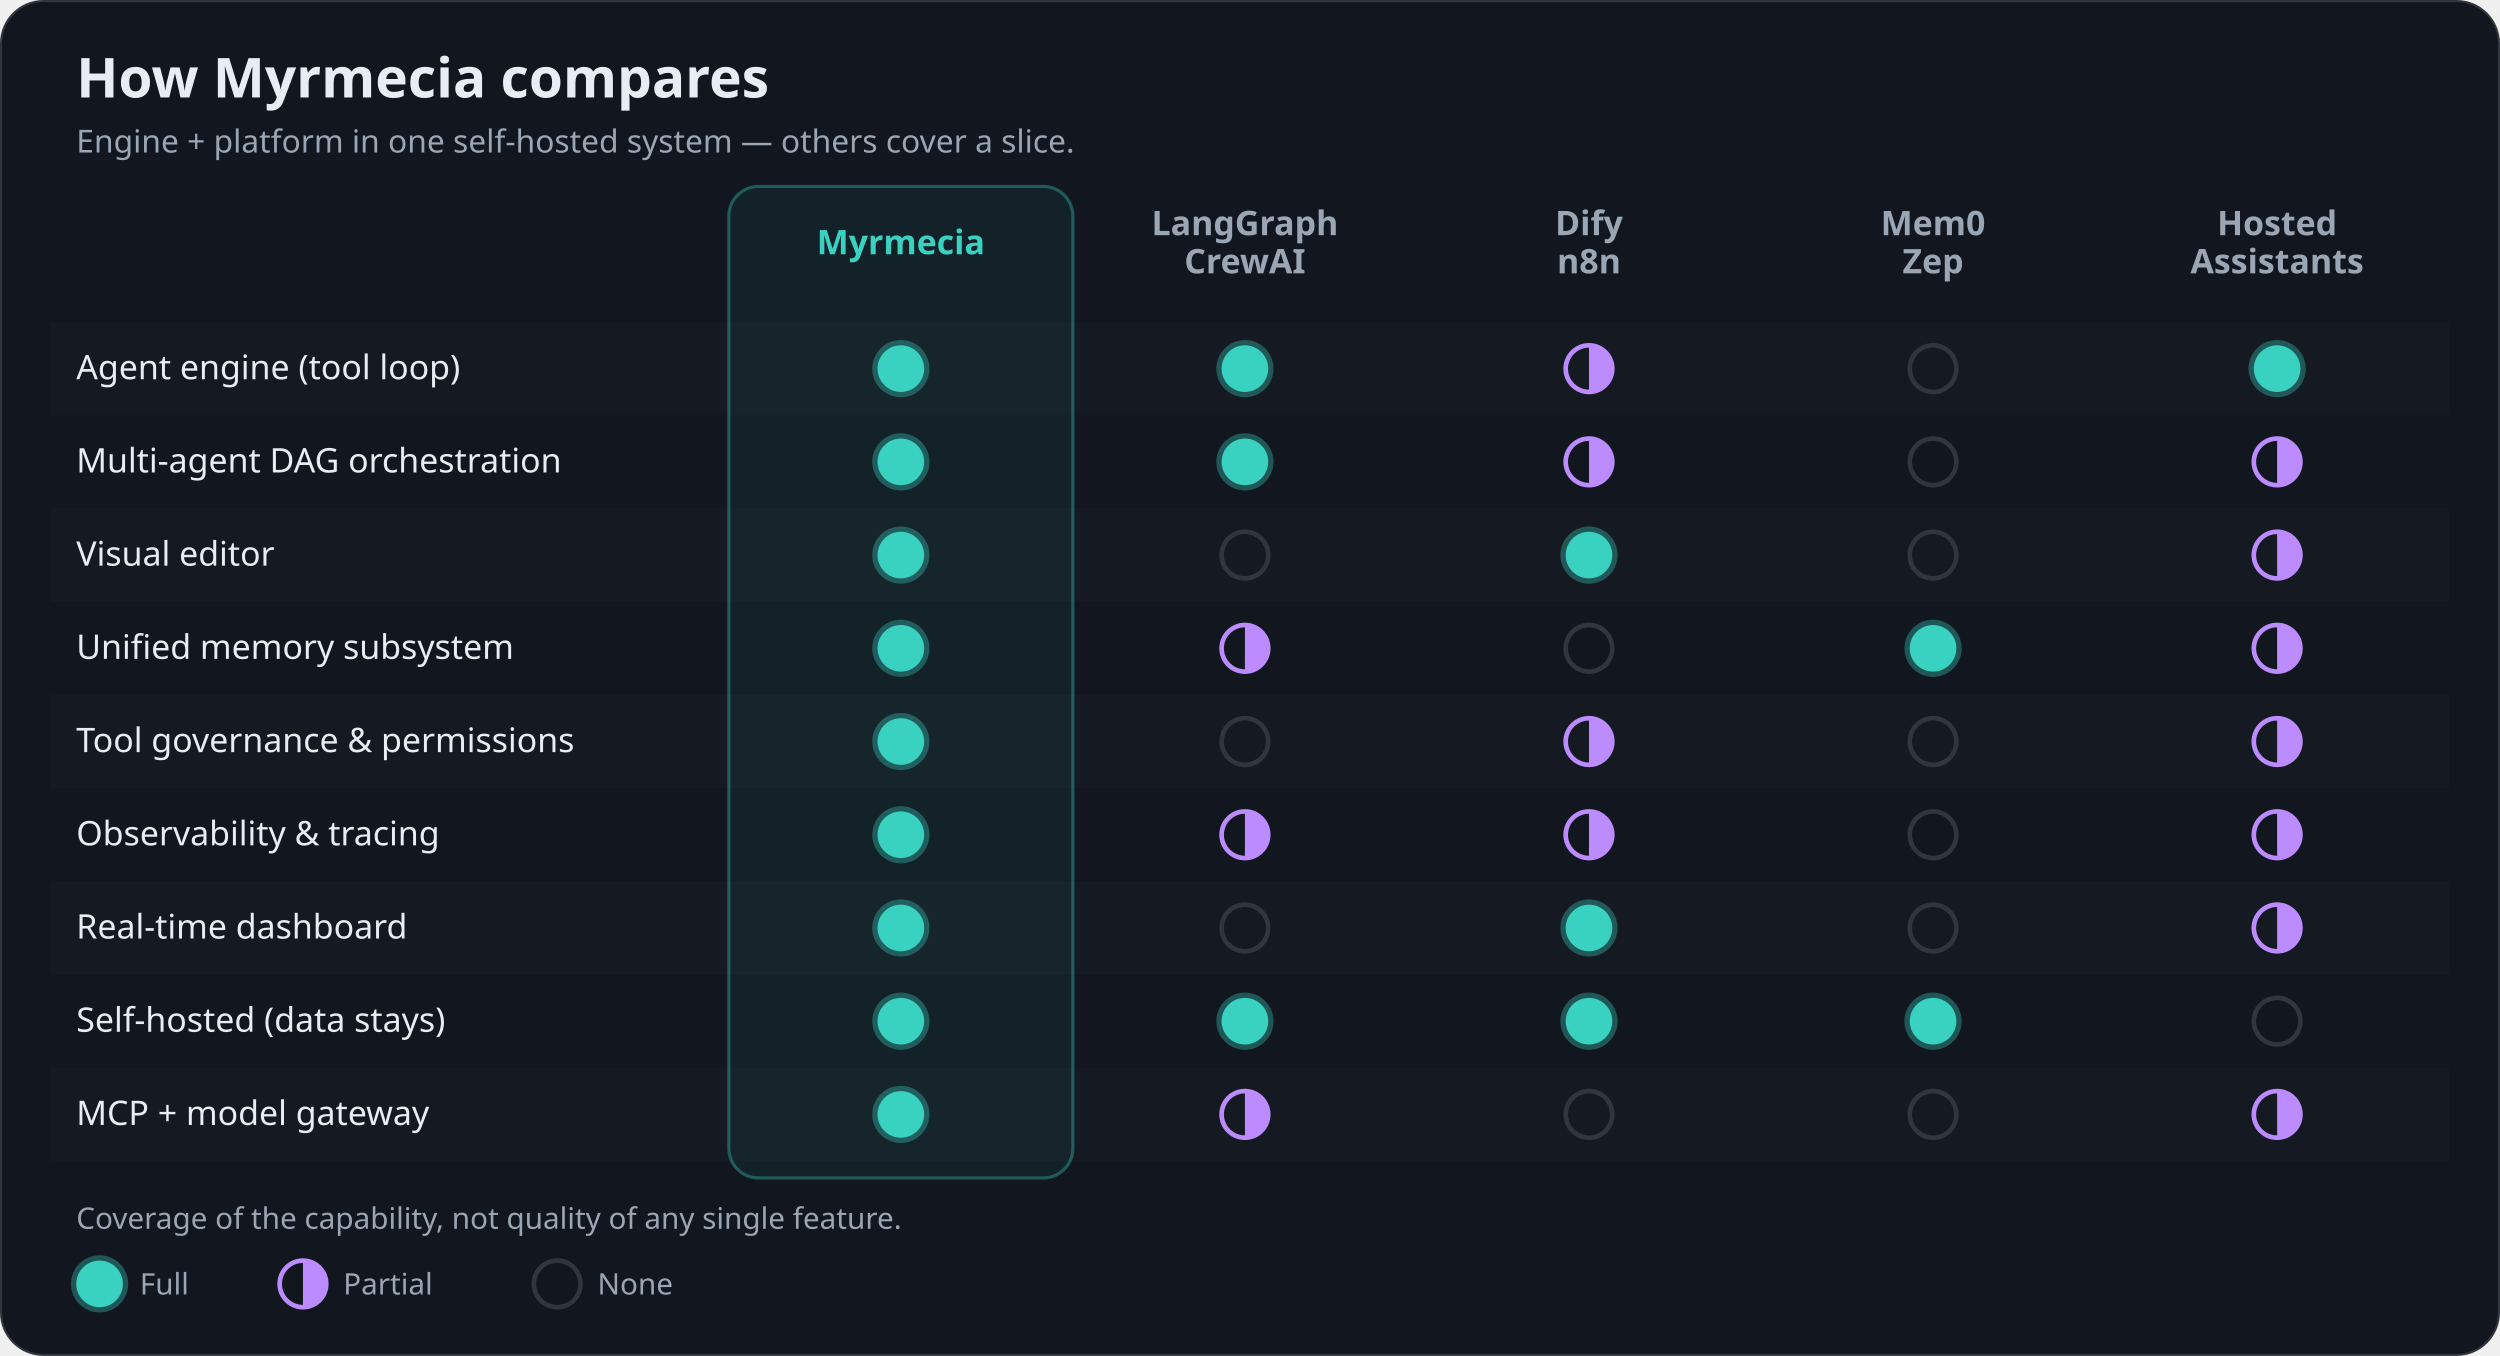
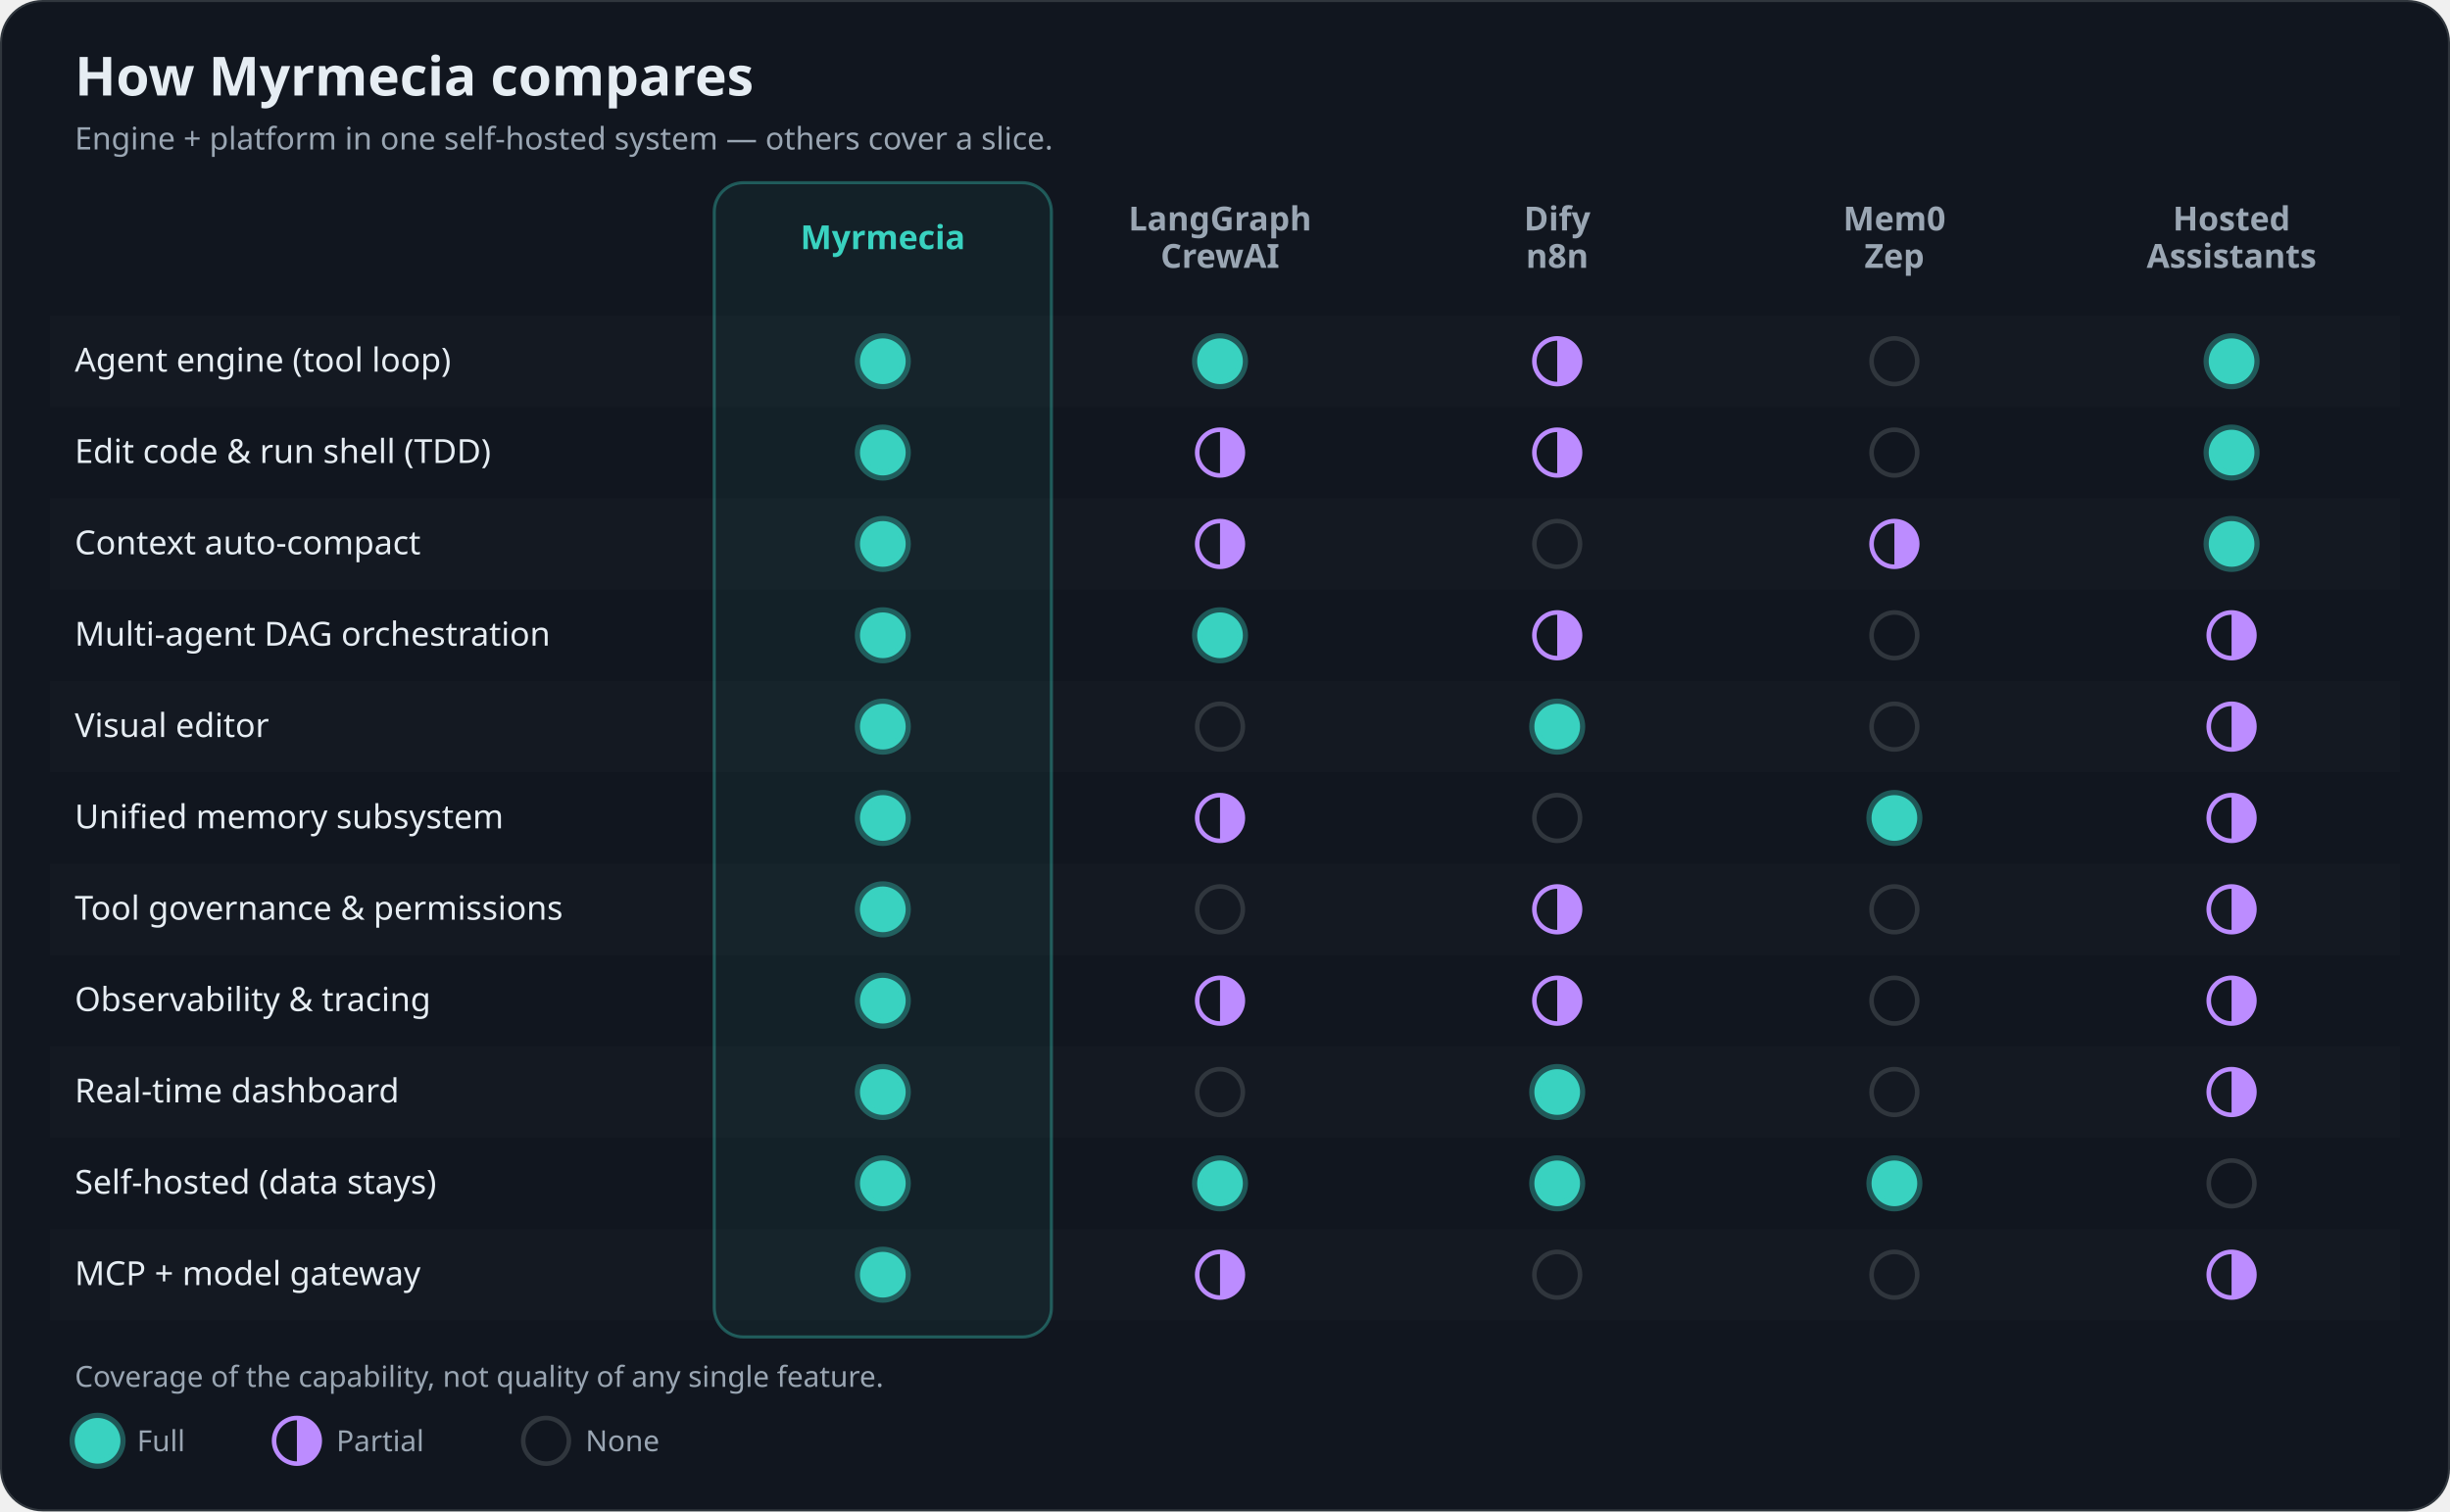
- <svg xmlns="http://www.w3.org/2000/svg" width="1180" height="640" viewBox="0 0 1180 640" fill="none" role="img" aria-label="Myrmecia capability comparison">
-   <rect x="0.5" y="0.5" width="1179" height="639" rx="20" fill="#11161f" stroke="#30363d" />
+ <svg xmlns="http://www.w3.org/2000/svg" width="1180" height="728" viewBox="0 0 1180 728" fill="none" role="img" aria-label="Myrmecia capability comparison">
+   <rect x="0.5" y="0.5" width="1179" height="727" rx="20" fill="#11161f" stroke="#30363d" />
  <text x="36" y="46" font-family="Futura,'Trebuchet MS',Avenir,'Segoe UI',system-ui,sans-serif" font-size="26" font-weight="700" fill="#e6edf3">How Myrmecia compares</text>
  <text x="36" y="72" font-family="Futura,'Trebuchet MS',Avenir,sans-serif" font-size="15" fill="#9aa6b3">Engine + platform in one self-hosted system — others cover a slice.</text>
-   <rect x="344.0" y="88.0" width="162.4" height="468.0" rx="14" fill="#39d2c0" fill-opacity="0.06" stroke="#39d2c0" stroke-opacity="0.35" stroke-width="1.5" />
+   <rect x="344.0" y="88.0" width="162.4" height="556.0" rx="14" fill="#39d2c0" fill-opacity="0.06" stroke="#39d2c0" stroke-opacity="0.35" stroke-width="1.5" />
  <text x="425.2" y="120.0" text-anchor="middle" font-family="Futura,'Trebuchet MS',Avenir,'Segoe UI',system-ui,sans-serif" font-size="16" font-weight="700" fill="#39d2c0">Myrmecia</text>
  <text x="587.6" y="111.0" text-anchor="middle" font-family="Futura,'Trebuchet MS',Avenir,'Segoe UI',system-ui,sans-serif" font-size="16" font-weight="600" fill="#9aa6b3">LangGraph</text>
  <text x="587.6" y="129.0" text-anchor="middle" font-family="Futura,'Trebuchet MS',Avenir,'Segoe UI',system-ui,sans-serif" font-size="16" font-weight="600" fill="#9aa6b3">CrewAI</text>
  <text x="750.0" y="111.0" text-anchor="middle" font-family="Futura,'Trebuchet MS',Avenir,'Segoe UI',system-ui,sans-serif" font-size="16" font-weight="600" fill="#9aa6b3">Dify</text>
  <text x="750.0" y="129.0" text-anchor="middle" font-family="Futura,'Trebuchet MS',Avenir,'Segoe UI',system-ui,sans-serif" font-size="16" font-weight="600" fill="#9aa6b3">n8n</text>
  <text x="912.4" y="111.0" text-anchor="middle" font-family="Futura,'Trebuchet MS',Avenir,'Segoe UI',system-ui,sans-serif" font-size="16" font-weight="600" fill="#9aa6b3">Mem0</text>
  <text x="912.4" y="129.0" text-anchor="middle" font-family="Futura,'Trebuchet MS',Avenir,'Segoe UI',system-ui,sans-serif" font-size="16" font-weight="600" fill="#9aa6b3">Zep</text>
  <text x="1074.8" y="111.0" text-anchor="middle" font-family="Futura,'Trebuchet MS',Avenir,'Segoe UI',system-ui,sans-serif" font-size="16" font-weight="600" fill="#9aa6b3">Hosted</text>
  <text x="1074.8" y="129.0" text-anchor="middle" font-family="Futura,'Trebuchet MS',Avenir,'Segoe UI',system-ui,sans-serif" font-size="16" font-weight="600" fill="#9aa6b3">Assistants</text>
  <rect x="24" y="152.0" width="1132" height="44" fill="#ffffff" fill-opacity="0.015" />
  <text x="36" y="179.0" font-family="Futura,'Trebuchet MS',Avenir,'Segoe UI',system-ui,sans-serif" font-size="16" fill="#e6edf3">Agent engine (tool loop)</text>
  <circle cx="425.2" cy="174.0" r="11" fill="#39d2c0" />
  <circle cx="425.2" cy="174.0" r="11" fill="none" stroke="#39d2c0" stroke-opacity="0.35" stroke-width="5" />
  <circle cx="587.6" cy="174.0" r="11" fill="#39d2c0" />
  <circle cx="587.6" cy="174.0" r="11" fill="none" stroke="#39d2c0" stroke-opacity="0.35" stroke-width="5" />
  <circle cx="750.0" cy="174.0" r="11" fill="none" stroke="#bc8cff" stroke-width="2.2" />
  <path d="M 750.0 163.0 A 11 11 0 0 1 750.0 185.0 Z" fill="#bc8cff" />
  <circle cx="912.4" cy="174.0" r="11" fill="none" stroke="#30363d" stroke-width="2.2" />
  <circle cx="1074.8" cy="174.0" r="11" fill="#39d2c0" />
  <circle cx="1074.8" cy="174.0" r="11" fill="none" stroke="#39d2c0" stroke-opacity="0.35" stroke-width="5" />
-   <text x="36" y="223.0" font-family="Futura,'Trebuchet MS',Avenir,'Segoe UI',system-ui,sans-serif" font-size="16" fill="#e6edf3">Multi-agent DAG orchestration</text>
+   <text x="36" y="223.0" font-family="Futura,'Trebuchet MS',Avenir,'Segoe UI',system-ui,sans-serif" font-size="16" fill="#e6edf3">Edit code &amp; run shell (TDD)</text>
  <circle cx="425.2" cy="218.0" r="11" fill="#39d2c0" />
  <circle cx="425.2" cy="218.0" r="11" fill="none" stroke="#39d2c0" stroke-opacity="0.35" stroke-width="5" />
-   <circle cx="587.6" cy="218.0" r="11" fill="#39d2c0" />
-   <circle cx="587.6" cy="218.0" r="11" fill="none" stroke="#39d2c0" stroke-opacity="0.35" stroke-width="5" />
+   <circle cx="587.6" cy="218.0" r="11" fill="none" stroke="#bc8cff" stroke-width="2.2" />
+   <path d="M 587.6 207.0 A 11 11 0 0 1 587.6 229.0 Z" fill="#bc8cff" />
  <circle cx="750.0" cy="218.0" r="11" fill="none" stroke="#bc8cff" stroke-width="2.2" />
  <path d="M 750.0 207.0 A 11 11 0 0 1 750.0 229.0 Z" fill="#bc8cff" />
  <circle cx="912.4" cy="218.0" r="11" fill="none" stroke="#30363d" stroke-width="2.2" />
-   <circle cx="1074.8" cy="218.0" r="11" fill="none" stroke="#bc8cff" stroke-width="2.2" />
-   <path d="M 1074.8 207.0 A 11 11 0 0 1 1074.8 229.0 Z" fill="#bc8cff" />
+   <circle cx="1074.8" cy="218.0" r="11" fill="#39d2c0" />
+   <circle cx="1074.8" cy="218.0" r="11" fill="none" stroke="#39d2c0" stroke-opacity="0.35" stroke-width="5" />
  <rect x="24" y="240.0" width="1132" height="44" fill="#ffffff" fill-opacity="0.015" />
-   <text x="36" y="267.0" font-family="Futura,'Trebuchet MS',Avenir,'Segoe UI',system-ui,sans-serif" font-size="16" fill="#e6edf3">Visual editor</text>
+   <text x="36" y="267.0" font-family="Futura,'Trebuchet MS',Avenir,'Segoe UI',system-ui,sans-serif" font-size="16" fill="#e6edf3">Context auto-compact</text>
  <circle cx="425.2" cy="262.0" r="11" fill="#39d2c0" />
  <circle cx="425.2" cy="262.0" r="11" fill="none" stroke="#39d2c0" stroke-opacity="0.35" stroke-width="5" />
-   <circle cx="587.6" cy="262.0" r="11" fill="none" stroke="#30363d" stroke-width="2.2" />
-   <circle cx="750.0" cy="262.0" r="11" fill="#39d2c0" />
-   <circle cx="750.0" cy="262.0" r="11" fill="none" stroke="#39d2c0" stroke-opacity="0.35" stroke-width="5" />
-   <circle cx="912.4" cy="262.0" r="11" fill="none" stroke="#30363d" stroke-width="2.2" />
-   <circle cx="1074.8" cy="262.0" r="11" fill="none" stroke="#bc8cff" stroke-width="2.2" />
-   <path d="M 1074.8 251.0 A 11 11 0 0 1 1074.8 273.0 Z" fill="#bc8cff" />
-   <text x="36" y="311.0" font-family="Futura,'Trebuchet MS',Avenir,'Segoe UI',system-ui,sans-serif" font-size="16" fill="#e6edf3">Unified memory subsystem</text>
+   <circle cx="587.6" cy="262.0" r="11" fill="none" stroke="#bc8cff" stroke-width="2.2" />
+   <path d="M 587.6 251.0 A 11 11 0 0 1 587.6 273.0 Z" fill="#bc8cff" />
+   <circle cx="750.0" cy="262.0" r="11" fill="none" stroke="#30363d" stroke-width="2.2" />
+   <circle cx="912.4" cy="262.0" r="11" fill="none" stroke="#bc8cff" stroke-width="2.2" />
+   <path d="M 912.4 251.0 A 11 11 0 0 1 912.4 273.0 Z" fill="#bc8cff" />
+   <circle cx="1074.8" cy="262.0" r="11" fill="#39d2c0" />
+   <circle cx="1074.8" cy="262.0" r="11" fill="none" stroke="#39d2c0" stroke-opacity="0.35" stroke-width="5" />
+   <text x="36" y="311.0" font-family="Futura,'Trebuchet MS',Avenir,'Segoe UI',system-ui,sans-serif" font-size="16" fill="#e6edf3">Multi-agent DAG orchestration</text>
  <circle cx="425.2" cy="306.0" r="11" fill="#39d2c0" />
  <circle cx="425.2" cy="306.0" r="11" fill="none" stroke="#39d2c0" stroke-opacity="0.35" stroke-width="5" />
-   <circle cx="587.6" cy="306.0" r="11" fill="none" stroke="#bc8cff" stroke-width="2.2" />
-   <path d="M 587.6 295.0 A 11 11 0 0 1 587.6 317.0 Z" fill="#bc8cff" />
-   <circle cx="750.0" cy="306.0" r="11" fill="none" stroke="#30363d" stroke-width="2.2" />
-   <circle cx="912.4" cy="306.0" r="11" fill="#39d2c0" />
-   <circle cx="912.4" cy="306.0" r="11" fill="none" stroke="#39d2c0" stroke-opacity="0.35" stroke-width="5" />
+   <circle cx="587.6" cy="306.0" r="11" fill="#39d2c0" />
+   <circle cx="587.6" cy="306.0" r="11" fill="none" stroke="#39d2c0" stroke-opacity="0.35" stroke-width="5" />
+   <circle cx="750.0" cy="306.0" r="11" fill="none" stroke="#bc8cff" stroke-width="2.2" />
+   <path d="M 750.0 295.0 A 11 11 0 0 1 750.0 317.0 Z" fill="#bc8cff" />
+   <circle cx="912.4" cy="306.0" r="11" fill="none" stroke="#30363d" stroke-width="2.2" />
  <circle cx="1074.8" cy="306.0" r="11" fill="none" stroke="#bc8cff" stroke-width="2.2" />
  <path d="M 1074.8 295.0 A 11 11 0 0 1 1074.8 317.0 Z" fill="#bc8cff" />
  <rect x="24" y="328.0" width="1132" height="44" fill="#ffffff" fill-opacity="0.015" />
-   <text x="36" y="355.0" font-family="Futura,'Trebuchet MS',Avenir,'Segoe UI',system-ui,sans-serif" font-size="16" fill="#e6edf3">Tool governance &amp; permissions</text>
+   <text x="36" y="355.0" font-family="Futura,'Trebuchet MS',Avenir,'Segoe UI',system-ui,sans-serif" font-size="16" fill="#e6edf3">Visual editor</text>
  <circle cx="425.2" cy="350.0" r="11" fill="#39d2c0" />
  <circle cx="425.2" cy="350.0" r="11" fill="none" stroke="#39d2c0" stroke-opacity="0.35" stroke-width="5" />
  <circle cx="587.6" cy="350.0" r="11" fill="none" stroke="#30363d" stroke-width="2.2" />
-   <circle cx="750.0" cy="350.0" r="11" fill="none" stroke="#bc8cff" stroke-width="2.2" />
-   <path d="M 750.0 339.0 A 11 11 0 0 1 750.0 361.0 Z" fill="#bc8cff" />
+   <circle cx="750.0" cy="350.0" r="11" fill="#39d2c0" />
+   <circle cx="750.0" cy="350.0" r="11" fill="none" stroke="#39d2c0" stroke-opacity="0.35" stroke-width="5" />
  <circle cx="912.4" cy="350.0" r="11" fill="none" stroke="#30363d" stroke-width="2.2" />
  <circle cx="1074.8" cy="350.0" r="11" fill="none" stroke="#bc8cff" stroke-width="2.2" />
  <path d="M 1074.8 339.0 A 11 11 0 0 1 1074.8 361.0 Z" fill="#bc8cff" />
-   <text x="36" y="399.0" font-family="Futura,'Trebuchet MS',Avenir,'Segoe UI',system-ui,sans-serif" font-size="16" fill="#e6edf3">Observability &amp; tracing</text>
+   <text x="36" y="399.0" font-family="Futura,'Trebuchet MS',Avenir,'Segoe UI',system-ui,sans-serif" font-size="16" fill="#e6edf3">Unified memory subsystem</text>
  <circle cx="425.2" cy="394.0" r="11" fill="#39d2c0" />
  <circle cx="425.2" cy="394.0" r="11" fill="none" stroke="#39d2c0" stroke-opacity="0.35" stroke-width="5" />
  <circle cx="587.6" cy="394.0" r="11" fill="none" stroke="#bc8cff" stroke-width="2.2" />
  <path d="M 587.6 383.0 A 11 11 0 0 1 587.6 405.0 Z" fill="#bc8cff" />
-   <circle cx="750.0" cy="394.0" r="11" fill="none" stroke="#bc8cff" stroke-width="2.2" />
-   <path d="M 750.0 383.0 A 11 11 0 0 1 750.0 405.0 Z" fill="#bc8cff" />
-   <circle cx="912.4" cy="394.0" r="11" fill="none" stroke="#30363d" stroke-width="2.2" />
+   <circle cx="750.0" cy="394.0" r="11" fill="none" stroke="#30363d" stroke-width="2.2" />
+   <circle cx="912.4" cy="394.0" r="11" fill="#39d2c0" />
+   <circle cx="912.4" cy="394.0" r="11" fill="none" stroke="#39d2c0" stroke-opacity="0.35" stroke-width="5" />
  <circle cx="1074.8" cy="394.0" r="11" fill="none" stroke="#bc8cff" stroke-width="2.2" />
  <path d="M 1074.8 383.0 A 11 11 0 0 1 1074.8 405.0 Z" fill="#bc8cff" />
  <rect x="24" y="416.0" width="1132" height="44" fill="#ffffff" fill-opacity="0.015" />
-   <text x="36" y="443.0" font-family="Futura,'Trebuchet MS',Avenir,'Segoe UI',system-ui,sans-serif" font-size="16" fill="#e6edf3">Real-time dashboard</text>
+   <text x="36" y="443.0" font-family="Futura,'Trebuchet MS',Avenir,'Segoe UI',system-ui,sans-serif" font-size="16" fill="#e6edf3">Tool governance &amp; permissions</text>
  <circle cx="425.2" cy="438.0" r="11" fill="#39d2c0" />
  <circle cx="425.2" cy="438.0" r="11" fill="none" stroke="#39d2c0" stroke-opacity="0.35" stroke-width="5" />
  <circle cx="587.6" cy="438.0" r="11" fill="none" stroke="#30363d" stroke-width="2.2" />
-   <circle cx="750.0" cy="438.0" r="11" fill="#39d2c0" />
-   <circle cx="750.0" cy="438.0" r="11" fill="none" stroke="#39d2c0" stroke-opacity="0.35" stroke-width="5" />
+   <circle cx="750.0" cy="438.0" r="11" fill="none" stroke="#bc8cff" stroke-width="2.2" />
+   <path d="M 750.0 427.0 A 11 11 0 0 1 750.0 449.0 Z" fill="#bc8cff" />
  <circle cx="912.4" cy="438.0" r="11" fill="none" stroke="#30363d" stroke-width="2.2" />
  <circle cx="1074.8" cy="438.0" r="11" fill="none" stroke="#bc8cff" stroke-width="2.2" />
  <path d="M 1074.8 427.0 A 11 11 0 0 1 1074.8 449.0 Z" fill="#bc8cff" />
-   <text x="36" y="487.0" font-family="Futura,'Trebuchet MS',Avenir,'Segoe UI',system-ui,sans-serif" font-size="16" fill="#e6edf3">Self-hosted (data stays)</text>
+   <text x="36" y="487.0" font-family="Futura,'Trebuchet MS',Avenir,'Segoe UI',system-ui,sans-serif" font-size="16" fill="#e6edf3">Observability &amp; tracing</text>
  <circle cx="425.2" cy="482.0" r="11" fill="#39d2c0" />
  <circle cx="425.2" cy="482.0" r="11" fill="none" stroke="#39d2c0" stroke-opacity="0.35" stroke-width="5" />
-   <circle cx="587.6" cy="482.0" r="11" fill="#39d2c0" />
-   <circle cx="587.6" cy="482.0" r="11" fill="none" stroke="#39d2c0" stroke-opacity="0.35" stroke-width="5" />
-   <circle cx="750.0" cy="482.0" r="11" fill="#39d2c0" />
-   <circle cx="750.0" cy="482.0" r="11" fill="none" stroke="#39d2c0" stroke-opacity="0.35" stroke-width="5" />
-   <circle cx="912.4" cy="482.0" r="11" fill="#39d2c0" />
-   <circle cx="912.4" cy="482.0" r="11" fill="none" stroke="#39d2c0" stroke-opacity="0.35" stroke-width="5" />
-   <circle cx="1074.8" cy="482.0" r="11" fill="none" stroke="#30363d" stroke-width="2.2" />
+   <circle cx="587.6" cy="482.0" r="11" fill="none" stroke="#bc8cff" stroke-width="2.2" />
+   <path d="M 587.6 471.0 A 11 11 0 0 1 587.6 493.0 Z" fill="#bc8cff" />
+   <circle cx="750.0" cy="482.0" r="11" fill="none" stroke="#bc8cff" stroke-width="2.2" />
+   <path d="M 750.0 471.0 A 11 11 0 0 1 750.0 493.0 Z" fill="#bc8cff" />
+   <circle cx="912.4" cy="482.0" r="11" fill="none" stroke="#30363d" stroke-width="2.2" />
+   <circle cx="1074.8" cy="482.0" r="11" fill="none" stroke="#bc8cff" stroke-width="2.2" />
+   <path d="M 1074.8 471.0 A 11 11 0 0 1 1074.8 493.0 Z" fill="#bc8cff" />
  <rect x="24" y="504.0" width="1132" height="44" fill="#ffffff" fill-opacity="0.015" />
-   <text x="36" y="531.0" font-family="Futura,'Trebuchet MS',Avenir,'Segoe UI',system-ui,sans-serif" font-size="16" fill="#e6edf3">MCP + model gateway</text>
+   <text x="36" y="531.0" font-family="Futura,'Trebuchet MS',Avenir,'Segoe UI',system-ui,sans-serif" font-size="16" fill="#e6edf3">Real-time dashboard</text>
  <circle cx="425.2" cy="526.0" r="11" fill="#39d2c0" />
  <circle cx="425.2" cy="526.0" r="11" fill="none" stroke="#39d2c0" stroke-opacity="0.35" stroke-width="5" />
-   <circle cx="587.6" cy="526.0" r="11" fill="none" stroke="#bc8cff" stroke-width="2.2" />
-   <path d="M 587.6 515.0 A 11 11 0 0 1 587.6 537.0 Z" fill="#bc8cff" />
-   <circle cx="750.0" cy="526.0" r="11" fill="none" stroke="#30363d" stroke-width="2.2" />
+   <circle cx="587.6" cy="526.0" r="11" fill="none" stroke="#30363d" stroke-width="2.2" />
+   <circle cx="750.0" cy="526.0" r="11" fill="#39d2c0" />
+   <circle cx="750.0" cy="526.0" r="11" fill="none" stroke="#39d2c0" stroke-opacity="0.35" stroke-width="5" />
  <circle cx="912.4" cy="526.0" r="11" fill="none" stroke="#30363d" stroke-width="2.2" />
  <circle cx="1074.8" cy="526.0" r="11" fill="none" stroke="#bc8cff" stroke-width="2.2" />
  <path d="M 1074.8 515.0 A 11 11 0 0 1 1074.8 537.0 Z" fill="#bc8cff" />
-   <text x="36" y="580.0" font-family="Futura,'Trebuchet MS',Avenir,sans-serif" font-size="14" fill="#9aa6b3">Coverage of the capability, not quality of any single feature.</text>
-   <circle cx="47.0" cy="606.0" r="11" fill="#39d2c0" />
-   <circle cx="47.0" cy="606.0" r="11" fill="none" stroke="#39d2c0" stroke-opacity="0.35" stroke-width="5" />
-   <text x="66.0" y="611.0" font-family="Futura,'Trebuchet MS',Avenir,sans-serif" font-size="14" fill="#9aa6b3">Full</text>
-   <circle cx="143.0" cy="606.0" r="11" fill="none" stroke="#bc8cff" stroke-width="2.2" />
-   <path d="M 143.0 595 A 11 11 0 0 1 143.0 617 Z" fill="#bc8cff" />
-   <text x="162.0" y="611.0" font-family="Futura,'Trebuchet MS',Avenir,sans-serif" font-size="14" fill="#9aa6b3">Partial</text>
-   <circle cx="263.0" cy="606.0" r="11" fill="none" stroke="#30363d" stroke-width="2.2" />
-   <text x="282.0" y="611.0" font-family="Futura,'Trebuchet MS',Avenir,sans-serif" font-size="14" fill="#9aa6b3">None</text>
+   <text x="36" y="575.0" font-family="Futura,'Trebuchet MS',Avenir,'Segoe UI',system-ui,sans-serif" font-size="16" fill="#e6edf3">Self-hosted (data stays)</text>
+   <circle cx="425.2" cy="570.0" r="11" fill="#39d2c0" />
+   <circle cx="425.2" cy="570.0" r="11" fill="none" stroke="#39d2c0" stroke-opacity="0.35" stroke-width="5" />
+   <circle cx="587.6" cy="570.0" r="11" fill="#39d2c0" />
+   <circle cx="587.6" cy="570.0" r="11" fill="none" stroke="#39d2c0" stroke-opacity="0.35" stroke-width="5" />
+   <circle cx="750.0" cy="570.0" r="11" fill="#39d2c0" />
+   <circle cx="750.0" cy="570.0" r="11" fill="none" stroke="#39d2c0" stroke-opacity="0.35" stroke-width="5" />
+   <circle cx="912.4" cy="570.0" r="11" fill="#39d2c0" />
+   <circle cx="912.4" cy="570.0" r="11" fill="none" stroke="#39d2c0" stroke-opacity="0.35" stroke-width="5" />
+   <circle cx="1074.8" cy="570.0" r="11" fill="none" stroke="#30363d" stroke-width="2.2" />
+   <rect x="24" y="592.0" width="1132" height="44" fill="#ffffff" fill-opacity="0.015" />
+   <text x="36" y="619.0" font-family="Futura,'Trebuchet MS',Avenir,'Segoe UI',system-ui,sans-serif" font-size="16" fill="#e6edf3">MCP + model gateway</text>
+   <circle cx="425.2" cy="614.0" r="11" fill="#39d2c0" />
+   <circle cx="425.2" cy="614.0" r="11" fill="none" stroke="#39d2c0" stroke-opacity="0.35" stroke-width="5" />
+   <circle cx="587.6" cy="614.0" r="11" fill="none" stroke="#bc8cff" stroke-width="2.2" />
+   <path d="M 587.6 603.0 A 11 11 0 0 1 587.6 625.0 Z" fill="#bc8cff" />
+   <circle cx="750.0" cy="614.0" r="11" fill="none" stroke="#30363d" stroke-width="2.2" />
+   <circle cx="912.4" cy="614.0" r="11" fill="none" stroke="#30363d" stroke-width="2.2" />
+   <circle cx="1074.8" cy="614.0" r="11" fill="none" stroke="#bc8cff" stroke-width="2.2" />
+   <path d="M 1074.8 603.0 A 11 11 0 0 1 1074.8 625.0 Z" fill="#bc8cff" />
+   <text x="36" y="668.0" font-family="Futura,'Trebuchet MS',Avenir,sans-serif" font-size="14" fill="#9aa6b3">Coverage of the capability, not quality of any single feature.</text>
+   <circle cx="47.0" cy="694.0" r="11" fill="#39d2c0" />
+   <circle cx="47.0" cy="694.0" r="11" fill="none" stroke="#39d2c0" stroke-opacity="0.35" stroke-width="5" />
+   <text x="66.0" y="699.0" font-family="Futura,'Trebuchet MS',Avenir,sans-serif" font-size="14" fill="#9aa6b3">Full</text>
+   <circle cx="143.0" cy="694.0" r="11" fill="none" stroke="#bc8cff" stroke-width="2.2" />
+   <path d="M 143.0 683 A 11 11 0 0 1 143.0 705 Z" fill="#bc8cff" />
+   <text x="162.0" y="699.0" font-family="Futura,'Trebuchet MS',Avenir,sans-serif" font-size="14" fill="#9aa6b3">Partial</text>
+   <circle cx="263.0" cy="694.0" r="11" fill="none" stroke="#30363d" stroke-width="2.2" />
+   <text x="282.0" y="699.0" font-family="Futura,'Trebuchet MS',Avenir,sans-serif" font-size="14" fill="#9aa6b3">None</text>
</svg>
